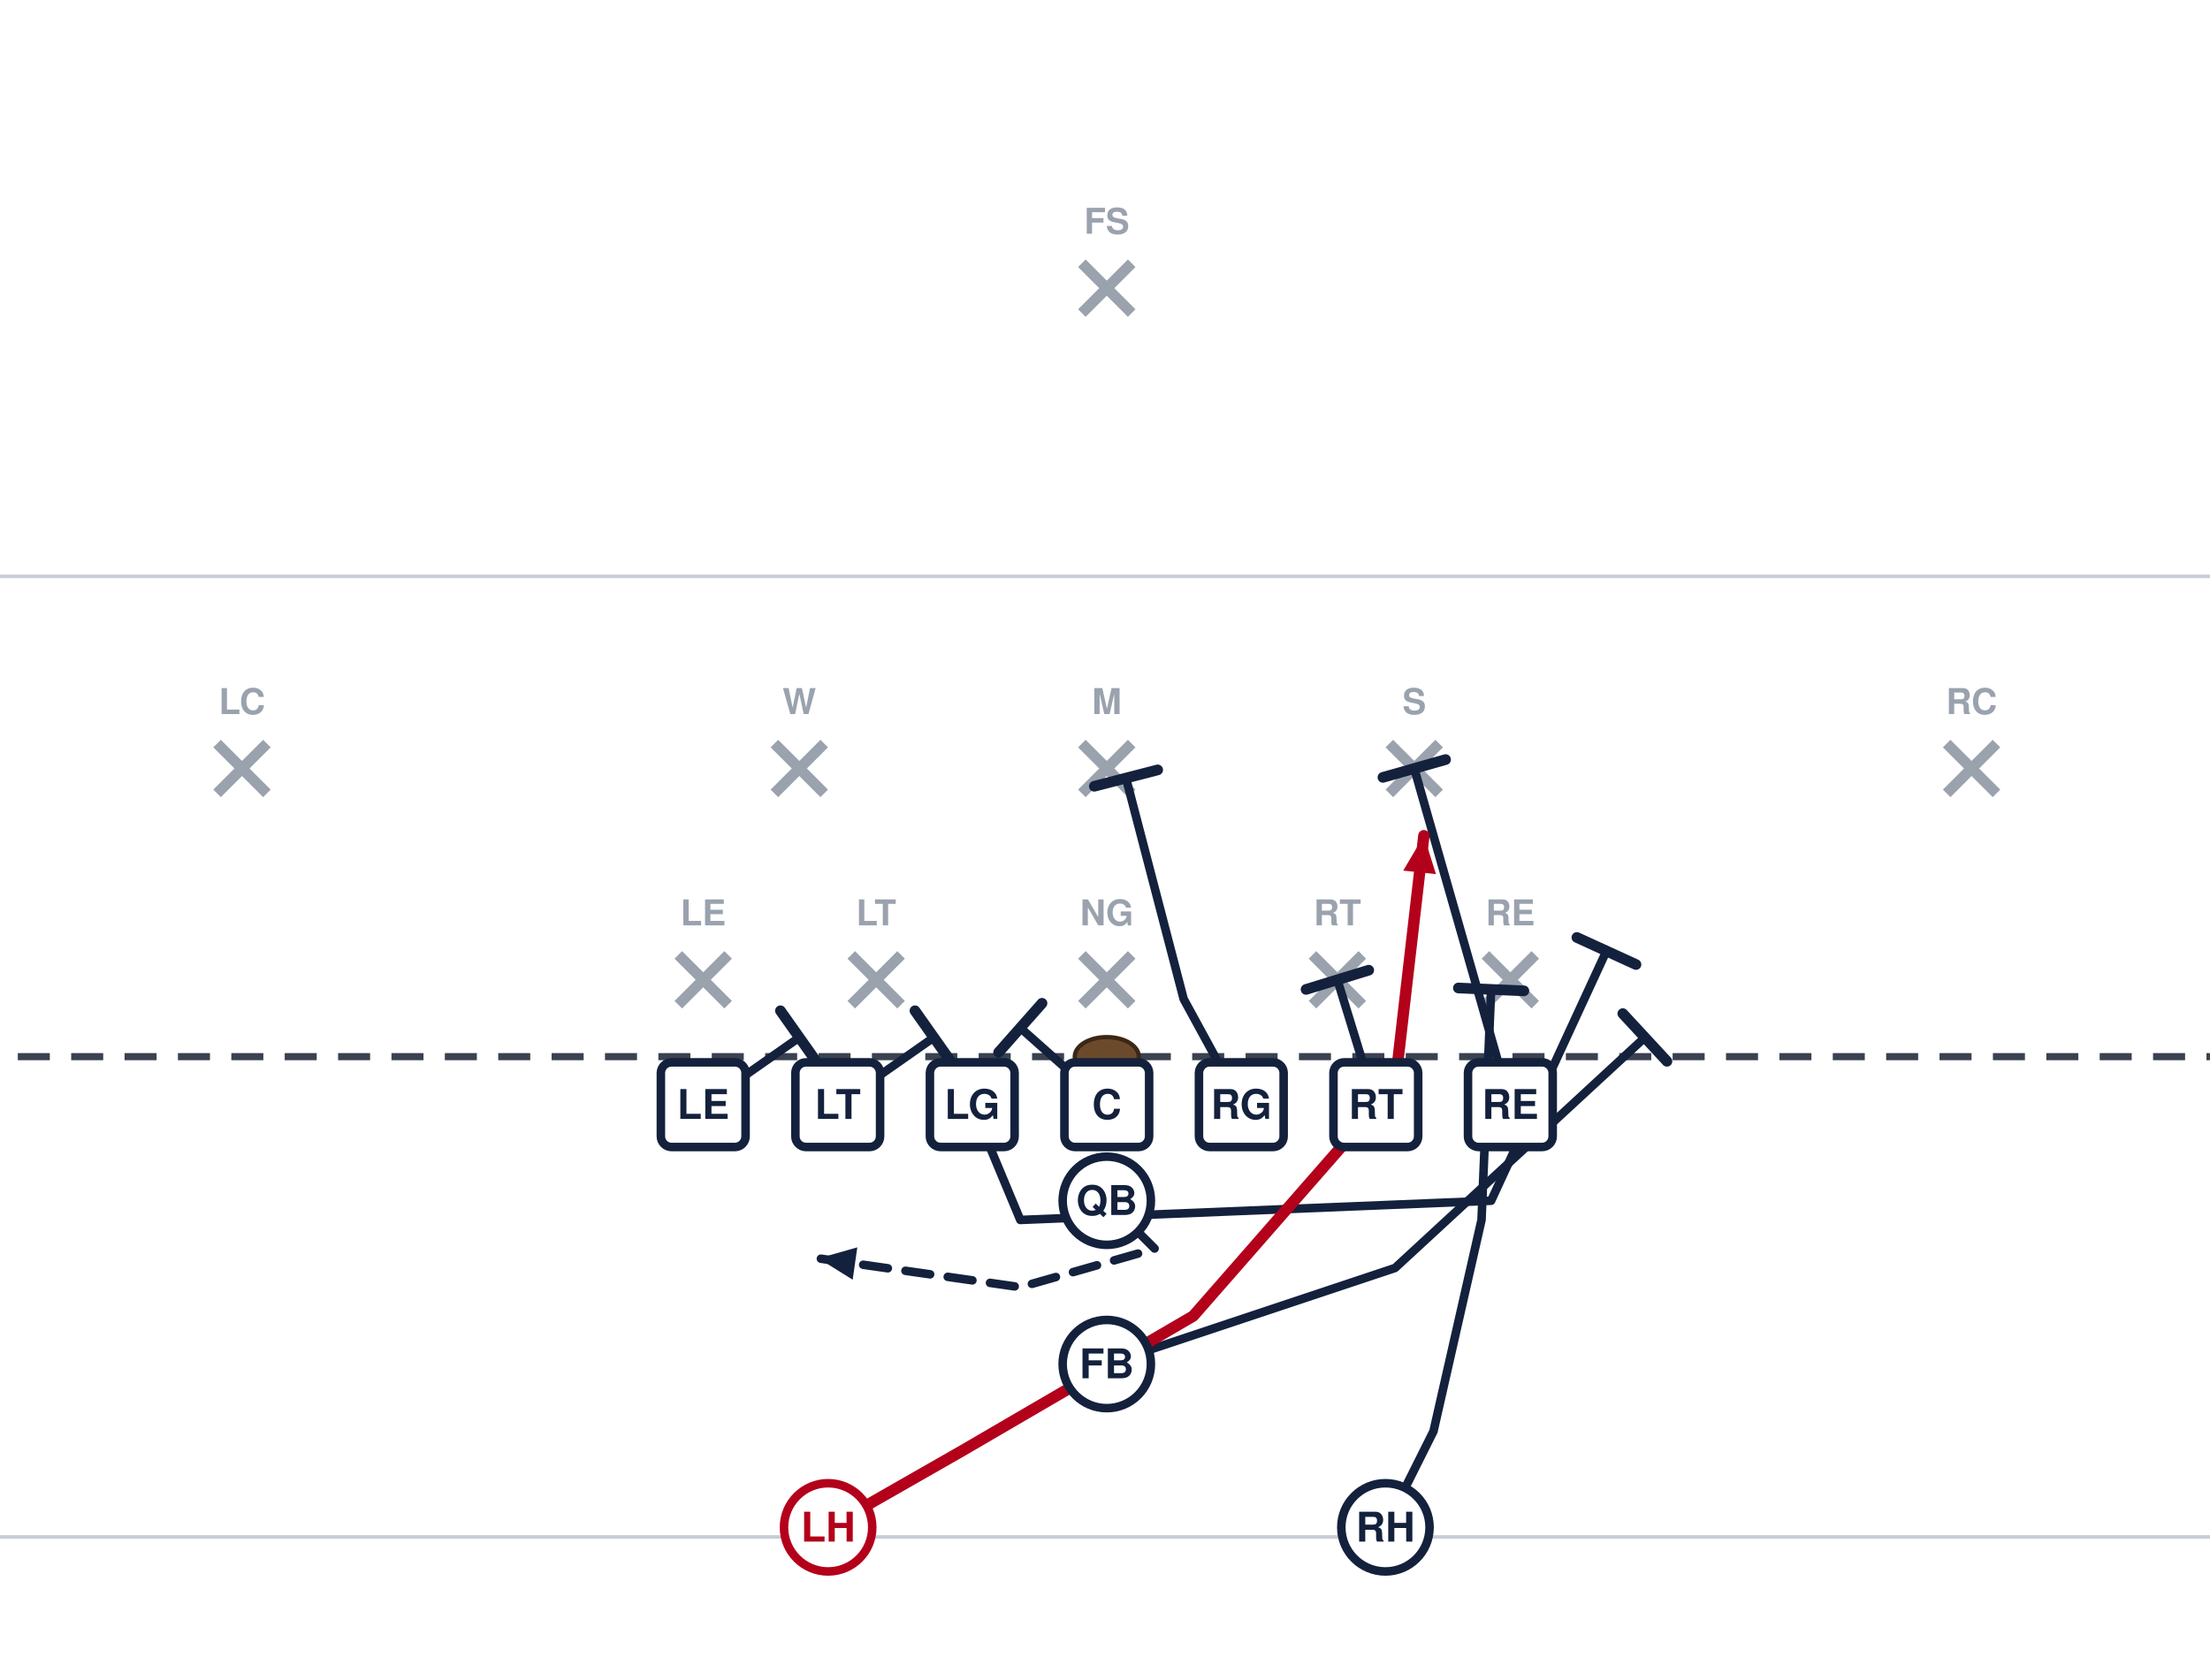
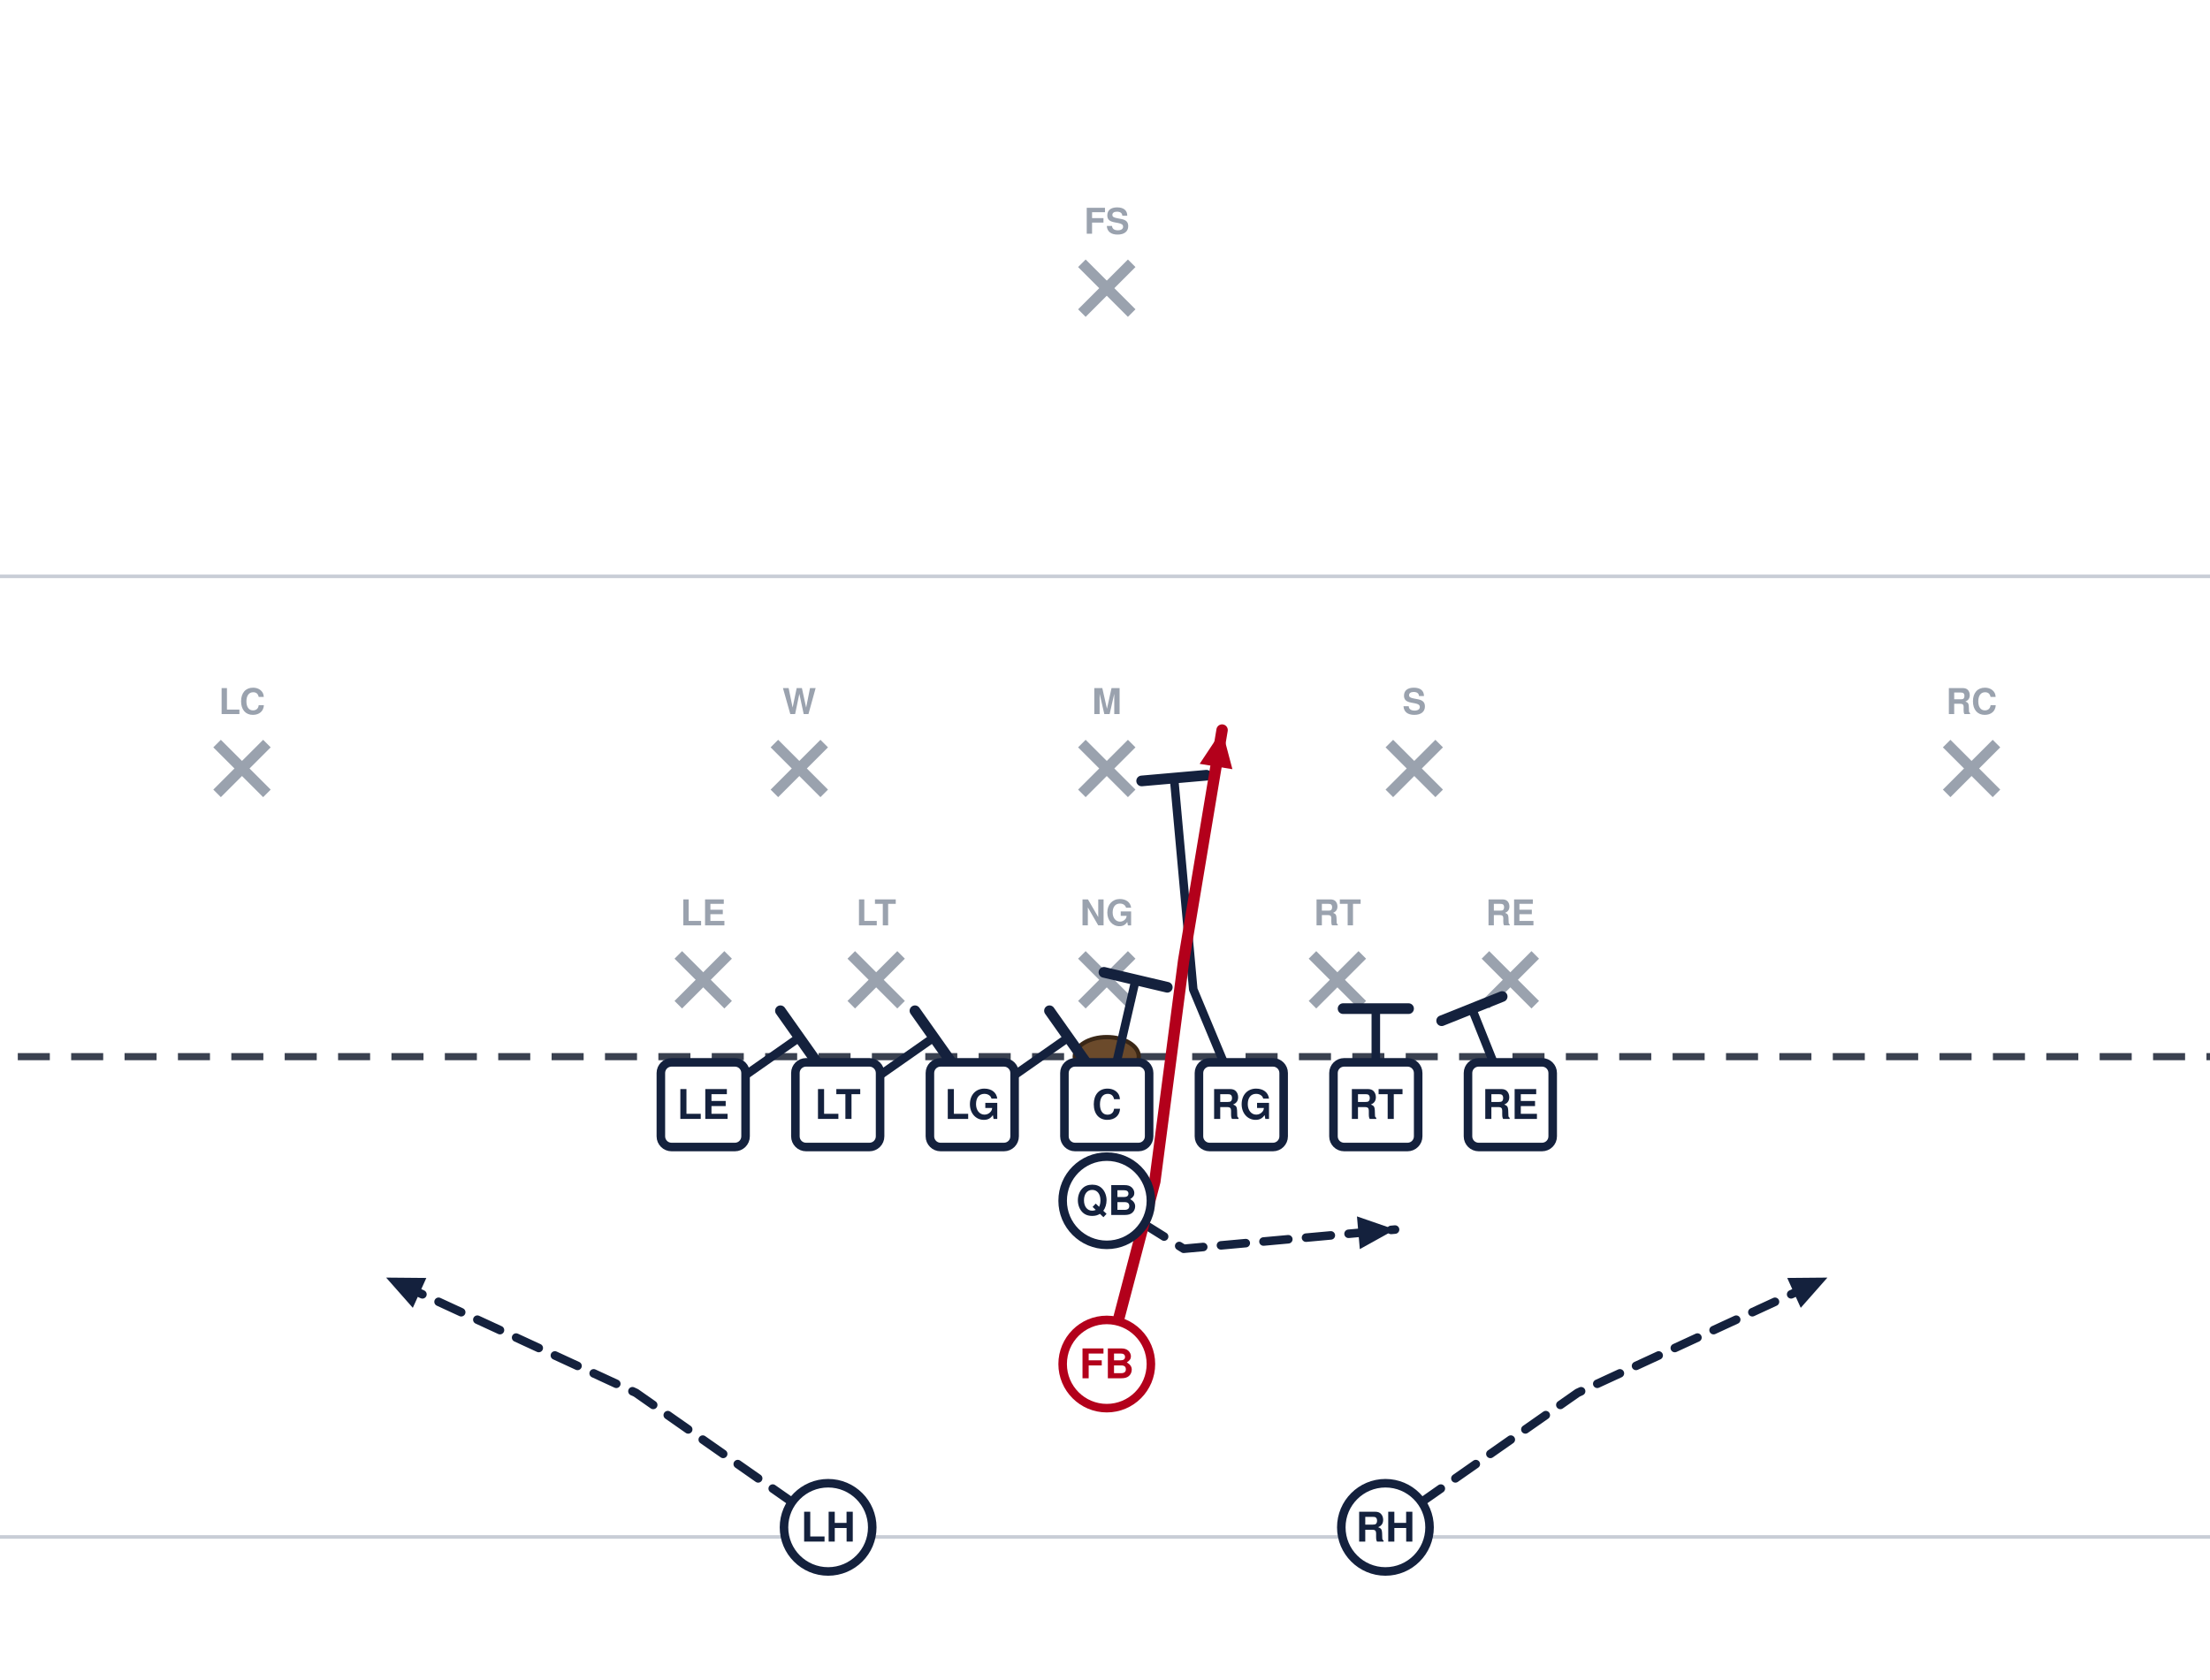
<svg xmlns="http://www.w3.org/2000/svg" width="621" height="472" viewBox="40 27 621 472" font-family="Segoe UI, Helvetica, Arial, sans-serif" role="img">
  <rect x="0" y="0" width="702" height="513" fill="#ffffff" />
  <line x1="0" y1="459.0" x2="702" y2="459.0" stroke="#c8cdd6" stroke-width="1" />
  <line x1="0" y1="189.0" x2="702" y2="189.0" stroke="#c8cdd6" stroke-width="1" />
  <line x1="0" y1="324.0" x2="702" y2="324.0" stroke="#3a4150" stroke-width="2" stroke-dasharray="9 6" />
  <ellipse cx="351.0" cy="324.0" rx="9" ry="5.5" fill="#6b4a2b" stroke="#3a2716" stroke-width="1.2" />
  <line x1="230.6" y1="295.4" x2="244.6" y2="309.4" stroke="#9aa2ae" stroke-width="3" />
  <line x1="244.6" y1="295.4" x2="230.6" y2="309.4" stroke="#9aa2ae" stroke-width="3" />
  <text x="237.6" y="287.1" text-anchor="middle" font-size="10" fill="#9aa2ae" font-weight="600">LE</text>
  <line x1="279.2" y1="295.4" x2="293.2" y2="309.4" stroke="#9aa2ae" stroke-width="3" />
  <line x1="293.2" y1="295.4" x2="279.2" y2="309.4" stroke="#9aa2ae" stroke-width="3" />
  <text x="286.2" y="287.1" text-anchor="middle" font-size="10" fill="#9aa2ae" font-weight="600">LT</text>
  <line x1="344.0" y1="295.4" x2="358.0" y2="309.4" stroke="#9aa2ae" stroke-width="3" />
  <line x1="358.0" y1="295.4" x2="344.0" y2="309.4" stroke="#9aa2ae" stroke-width="3" />
  <text x="351.0" y="287.1" text-anchor="middle" font-size="10" fill="#9aa2ae" font-weight="600">NG</text>
  <line x1="408.8" y1="295.4" x2="422.8" y2="309.4" stroke="#9aa2ae" stroke-width="3" />
  <line x1="422.8" y1="295.4" x2="408.8" y2="309.4" stroke="#9aa2ae" stroke-width="3" />
  <text x="415.8" y="287.1" text-anchor="middle" font-size="10" fill="#9aa2ae" font-weight="600">RT</text>
  <line x1="457.4" y1="295.4" x2="471.4" y2="309.4" stroke="#9aa2ae" stroke-width="3" />
  <line x1="471.4" y1="295.4" x2="457.4" y2="309.4" stroke="#9aa2ae" stroke-width="3" />
  <text x="464.4" y="287.1" text-anchor="middle" font-size="10" fill="#9aa2ae" font-weight="600">RE</text>
  <line x1="257.6" y1="236.0" x2="271.6" y2="250.0" stroke="#9aa2ae" stroke-width="3" />
  <line x1="271.6" y1="236.0" x2="257.6" y2="250.0" stroke="#9aa2ae" stroke-width="3" />
  <text x="264.6" y="227.7" text-anchor="middle" font-size="10" fill="#9aa2ae" font-weight="600">W</text>
  <line x1="344.0" y1="236.0" x2="358.0" y2="250.0" stroke="#9aa2ae" stroke-width="3" />
  <line x1="358.0" y1="236.0" x2="344.0" y2="250.0" stroke="#9aa2ae" stroke-width="3" />
  <text x="351.0" y="227.7" text-anchor="middle" font-size="10" fill="#9aa2ae" font-weight="600">M</text>
  <line x1="430.4" y1="236.0" x2="444.4" y2="250.0" stroke="#9aa2ae" stroke-width="3" />
  <line x1="444.4" y1="236.0" x2="430.4" y2="250.0" stroke="#9aa2ae" stroke-width="3" />
  <text x="437.4" y="227.7" text-anchor="middle" font-size="10" fill="#9aa2ae" font-weight="600">S</text>
  <line x1="101.0" y1="236.0" x2="115.0" y2="250.0" stroke="#9aa2ae" stroke-width="3" />
  <line x1="115.0" y1="236.0" x2="101.0" y2="250.0" stroke="#9aa2ae" stroke-width="3" />
  <text x="108.0" y="227.7" text-anchor="middle" font-size="10" fill="#9aa2ae" font-weight="600">LC</text>
  <line x1="587.0" y1="236.0" x2="601.0" y2="250.0" stroke="#9aa2ae" stroke-width="3" />
  <line x1="601.0" y1="236.0" x2="587.0" y2="250.0" stroke="#9aa2ae" stroke-width="3" />
  <text x="594.0" y="227.7" text-anchor="middle" font-size="10" fill="#9aa2ae" font-weight="600">RC</text>
  <line x1="344.0" y1="101.0" x2="358.0" y2="115.0" stroke="#9aa2ae" stroke-width="3" />
  <line x1="358.0" y1="101.0" x2="344.0" y2="115.0" stroke="#9aa2ae" stroke-width="3" />
  <text x="351.0" y="92.7" text-anchor="middle" font-size="10" fill="#9aa2ae" font-weight="600">FS</text>
  <path d="M237.6,337.5 L264.6,318.6" fill="none" stroke="#14213d" stroke-width="2.4" stroke-linecap="round" stroke-linejoin="round" />
  <line x1="259.3" y1="311.1" x2="269.9" y2="326.1" stroke="#14213d" stroke-width="3.0" stroke-linecap="round" />
  <path d="M275.4,337.5 L302.4,318.6" fill="none" stroke="#14213d" stroke-width="2.4" stroke-linecap="round" stroke-linejoin="round" />
  <line x1="297.1" y1="311.1" x2="307.7" y2="326.1" stroke="#14213d" stroke-width="3.0" stroke-linecap="round" />
-   <path d="M313.2,337.5 L326.7,369.9 L459.0,364.5 L491.4,294.3" fill="none" stroke="#14213d" stroke-width="2.4" stroke-linecap="round" stroke-linejoin="round" />
-   <line x1="483.1" y1="290.5" x2="499.7" y2="298.1" stroke="#14213d" stroke-width="3.0" stroke-linecap="round" />
-   <path d="M351.0,337.5 L326.7,315.9" fill="none" stroke="#14213d" stroke-width="2.4" stroke-linecap="round" stroke-linejoin="round" />
-   <line x1="320.6" y1="322.8" x2="332.8" y2="309.0" stroke="#14213d" stroke-width="3.0" stroke-linecap="round" />
-   <path d="M388.8,337.5 L372.6,307.8 L356.4,245.7" fill="none" stroke="#14213d" stroke-width="2.4" stroke-linecap="round" stroke-linejoin="round" />
-   <line x1="347.5" y1="248.0" x2="365.3" y2="243.4" stroke="#14213d" stroke-width="3.0" stroke-linecap="round" />
-   <path d="M426.6,337.5 L415.8,302.4" fill="none" stroke="#14213d" stroke-width="2.4" stroke-linecap="round" stroke-linejoin="round" />
-   <line x1="407.0" y1="305.1" x2="424.6" y2="299.7" stroke="#14213d" stroke-width="3.0" stroke-linecap="round" />
-   <path d="M464.4,337.5 L437.4,243.0" fill="none" stroke="#14213d" stroke-width="2.4" stroke-linecap="round" stroke-linejoin="round" />
-   <line x1="428.6" y1="245.5" x2="446.2" y2="240.5" stroke="#14213d" stroke-width="3.0" stroke-linecap="round" />
-   <path d="M351.0,364.5 L364.5,378.0 L326.7,388.8 L270.0,380.7" fill="none" stroke="#14213d" stroke-width="2.4" stroke-linecap="round" stroke-linejoin="round" stroke-dasharray="7 5" />
-   <polygon points="270.0,380.7 280.9,377.6 279.6,386.7" fill="#14213d" />
-   <path d="M351.0,410.4 L432.0,383.4 L502.2,318.6" fill="none" stroke="#14213d" stroke-width="2.4" stroke-linecap="round" stroke-linejoin="round" />
-   <line x1="496.0" y1="311.9" x2="508.4" y2="325.3" stroke="#14213d" stroke-width="3.0" stroke-linecap="round" />
-   <path d="M272.7,456.3 L310.5,434.7 L375.3,396.9 L432.0,332.1 L440.1,261.9" fill="none" stroke="#b3001b" stroke-width="3.2" stroke-linecap="round" stroke-linejoin="round" />
-   <polygon points="440.1,261.9 443.5,272.7 434.3,271.7" fill="#b3001b" />
-   <path d="M429.3,456.3 L442.8,429.3 L456.3,369.9 L459.0,305.1" fill="none" stroke="#14213d" stroke-width="2.4" stroke-linecap="round" stroke-linejoin="round" />
-   <line x1="449.8" y1="304.7" x2="468.2" y2="305.5" stroke="#14213d" stroke-width="3.0" stroke-linecap="round" />
+   <path d="M313.2,337.5 L340.2,318.6" fill="none" stroke="#14213d" stroke-width="2.4" stroke-linecap="round" stroke-linejoin="round" />
+   <line x1="334.9" y1="311.1" x2="345.5" y2="326.1" stroke="#14213d" stroke-width="3.0" stroke-linecap="round" />
+   <path d="M351.0,337.5 L359.1,302.4" fill="none" stroke="#14213d" stroke-width="2.4" stroke-linecap="round" stroke-linejoin="round" />
+   <line x1="350.2" y1="300.3" x2="368.0" y2="304.5" stroke="#14213d" stroke-width="3.0" stroke-linecap="round" />
+   <path d="M388.8,337.5 L375.3,305.1 L369.9,245.7" fill="none" stroke="#14213d" stroke-width="2.4" stroke-linecap="round" stroke-linejoin="round" />
+   <line x1="360.8" y1="246.5" x2="379.0" y2="244.9" stroke="#14213d" stroke-width="3.0" stroke-linecap="round" />
+   <path d="M426.6,337.5 L426.6,310.5" fill="none" stroke="#14213d" stroke-width="2.4" stroke-linecap="round" stroke-linejoin="round" />
+   <line x1="417.4" y1="310.5" x2="435.8" y2="310.5" stroke="#14213d" stroke-width="3.0" stroke-linecap="round" />
+   <path d="M464.4,337.5 L453.6,310.5" fill="none" stroke="#14213d" stroke-width="2.4" stroke-linecap="round" stroke-linejoin="round" />
+   <line x1="445.1" y1="313.9" x2="462.1" y2="307.1" stroke="#14213d" stroke-width="3.0" stroke-linecap="round" />
+   <path d="M351.0,364.5 L372.6,378.0 L432.0,372.6" fill="none" stroke="#14213d" stroke-width="2.4" stroke-linecap="round" stroke-linejoin="round" stroke-dasharray="7 5" />
+   <polygon points="432.0,372.6 422.1,378.1 421.3,368.9" fill="#14213d" />
+   <path d="M351.0,410.4 L364.5,359.1 L372.6,297.0 L383.4,232.2" fill="none" stroke="#b3001b" stroke-width="3.2" stroke-linecap="round" stroke-linejoin="round" />
+   <polygon points="383.4,232.2 386.3,243.2 377.1,241.7" fill="#b3001b" />
+   <path d="M272.7,456.3 L218.7,418.5 L148.5,386.1" fill="none" stroke="#14213d" stroke-width="2.4" stroke-linecap="round" stroke-linejoin="round" stroke-dasharray="7 5" />
+   <polygon points="148.5,386.1 159.8,386.2 156.0,394.6" fill="#14213d" />
+   <path d="M429.3,456.3 L483.3,418.5 L553.5,386.1" fill="none" stroke="#14213d" stroke-width="2.4" stroke-linecap="round" stroke-linejoin="round" stroke-dasharray="7 5" />
+   <polygon points="553.5,386.1 546.0,394.6 542.2,386.2" fill="#14213d" />
  <rect x="225.7" y="325.6" width="23.8" height="23.8" rx="3" fill="#ffffff" stroke="#14213d" stroke-width="2.4" />
  <text x="237.6" y="341.5" text-anchor="middle" font-size="11.5" font-weight="700" fill="#14213d">LE</text>
  <rect x="263.5" y="325.6" width="23.8" height="23.8" rx="3" fill="#ffffff" stroke="#14213d" stroke-width="2.4" />
  <text x="275.4" y="341.5" text-anchor="middle" font-size="11.5" font-weight="700" fill="#14213d">LT</text>
  <rect x="301.3" y="325.6" width="23.8" height="23.8" rx="3" fill="#ffffff" stroke="#14213d" stroke-width="2.4" />
  <text x="313.2" y="341.5" text-anchor="middle" font-size="11.5" font-weight="700" fill="#14213d">LG</text>
  <rect x="339.1" y="325.6" width="23.8" height="23.8" rx="3" fill="#ffffff" stroke="#14213d" stroke-width="2.4" />
  <text x="351.0" y="341.5" text-anchor="middle" font-size="11.5" font-weight="700" fill="#14213d">C</text>
  <rect x="376.9" y="325.6" width="23.8" height="23.8" rx="3" fill="#ffffff" stroke="#14213d" stroke-width="2.4" />
  <text x="388.8" y="341.5" text-anchor="middle" font-size="11.5" font-weight="700" fill="#14213d">RG</text>
  <rect x="414.7" y="325.6" width="23.8" height="23.8" rx="3" fill="#ffffff" stroke="#14213d" stroke-width="2.4" />
  <text x="426.6" y="341.5" text-anchor="middle" font-size="11.5" font-weight="700" fill="#14213d">RT</text>
  <rect x="452.5" y="325.6" width="23.8" height="23.8" rx="3" fill="#ffffff" stroke="#14213d" stroke-width="2.4" />
  <text x="464.4" y="341.5" text-anchor="middle" font-size="11.5" font-weight="700" fill="#14213d">RE</text>
  <circle cx="351.0" cy="364.5" r="12.4" fill="#ffffff" stroke="#14213d" stroke-width="2.4" />
  <text x="351.0" y="368.5" text-anchor="middle" font-size="11.5" font-weight="700" fill="#14213d">QB</text>
-   <circle cx="351.0" cy="410.4" r="12.4" fill="#ffffff" stroke="#14213d" stroke-width="2.4" />
-   <text x="351.0" y="414.4" text-anchor="middle" font-size="11.5" font-weight="700" fill="#14213d">FB</text>
-   <circle cx="272.7" cy="456.3" r="12.4" fill="#ffffff" stroke="#b3001b" stroke-width="2.4" />
-   <text x="272.7" y="460.3" text-anchor="middle" font-size="11.5" font-weight="700" fill="#b3001b">LH</text>
+   <circle cx="351.0" cy="410.4" r="12.4" fill="#ffffff" stroke="#b3001b" stroke-width="2.4" />
+   <text x="351.0" y="414.4" text-anchor="middle" font-size="11.5" font-weight="700" fill="#b3001b">FB</text>
+   <circle cx="272.7" cy="456.3" r="12.4" fill="#ffffff" stroke="#14213d" stroke-width="2.4" />
+   <text x="272.7" y="460.3" text-anchor="middle" font-size="11.5" font-weight="700" fill="#14213d">LH</text>
  <circle cx="429.3" cy="456.3" r="12.4" fill="#ffffff" stroke="#14213d" stroke-width="2.4" />
  <text x="429.3" y="460.3" text-anchor="middle" font-size="11.5" font-weight="700" fill="#14213d">RH</text>
</svg>
